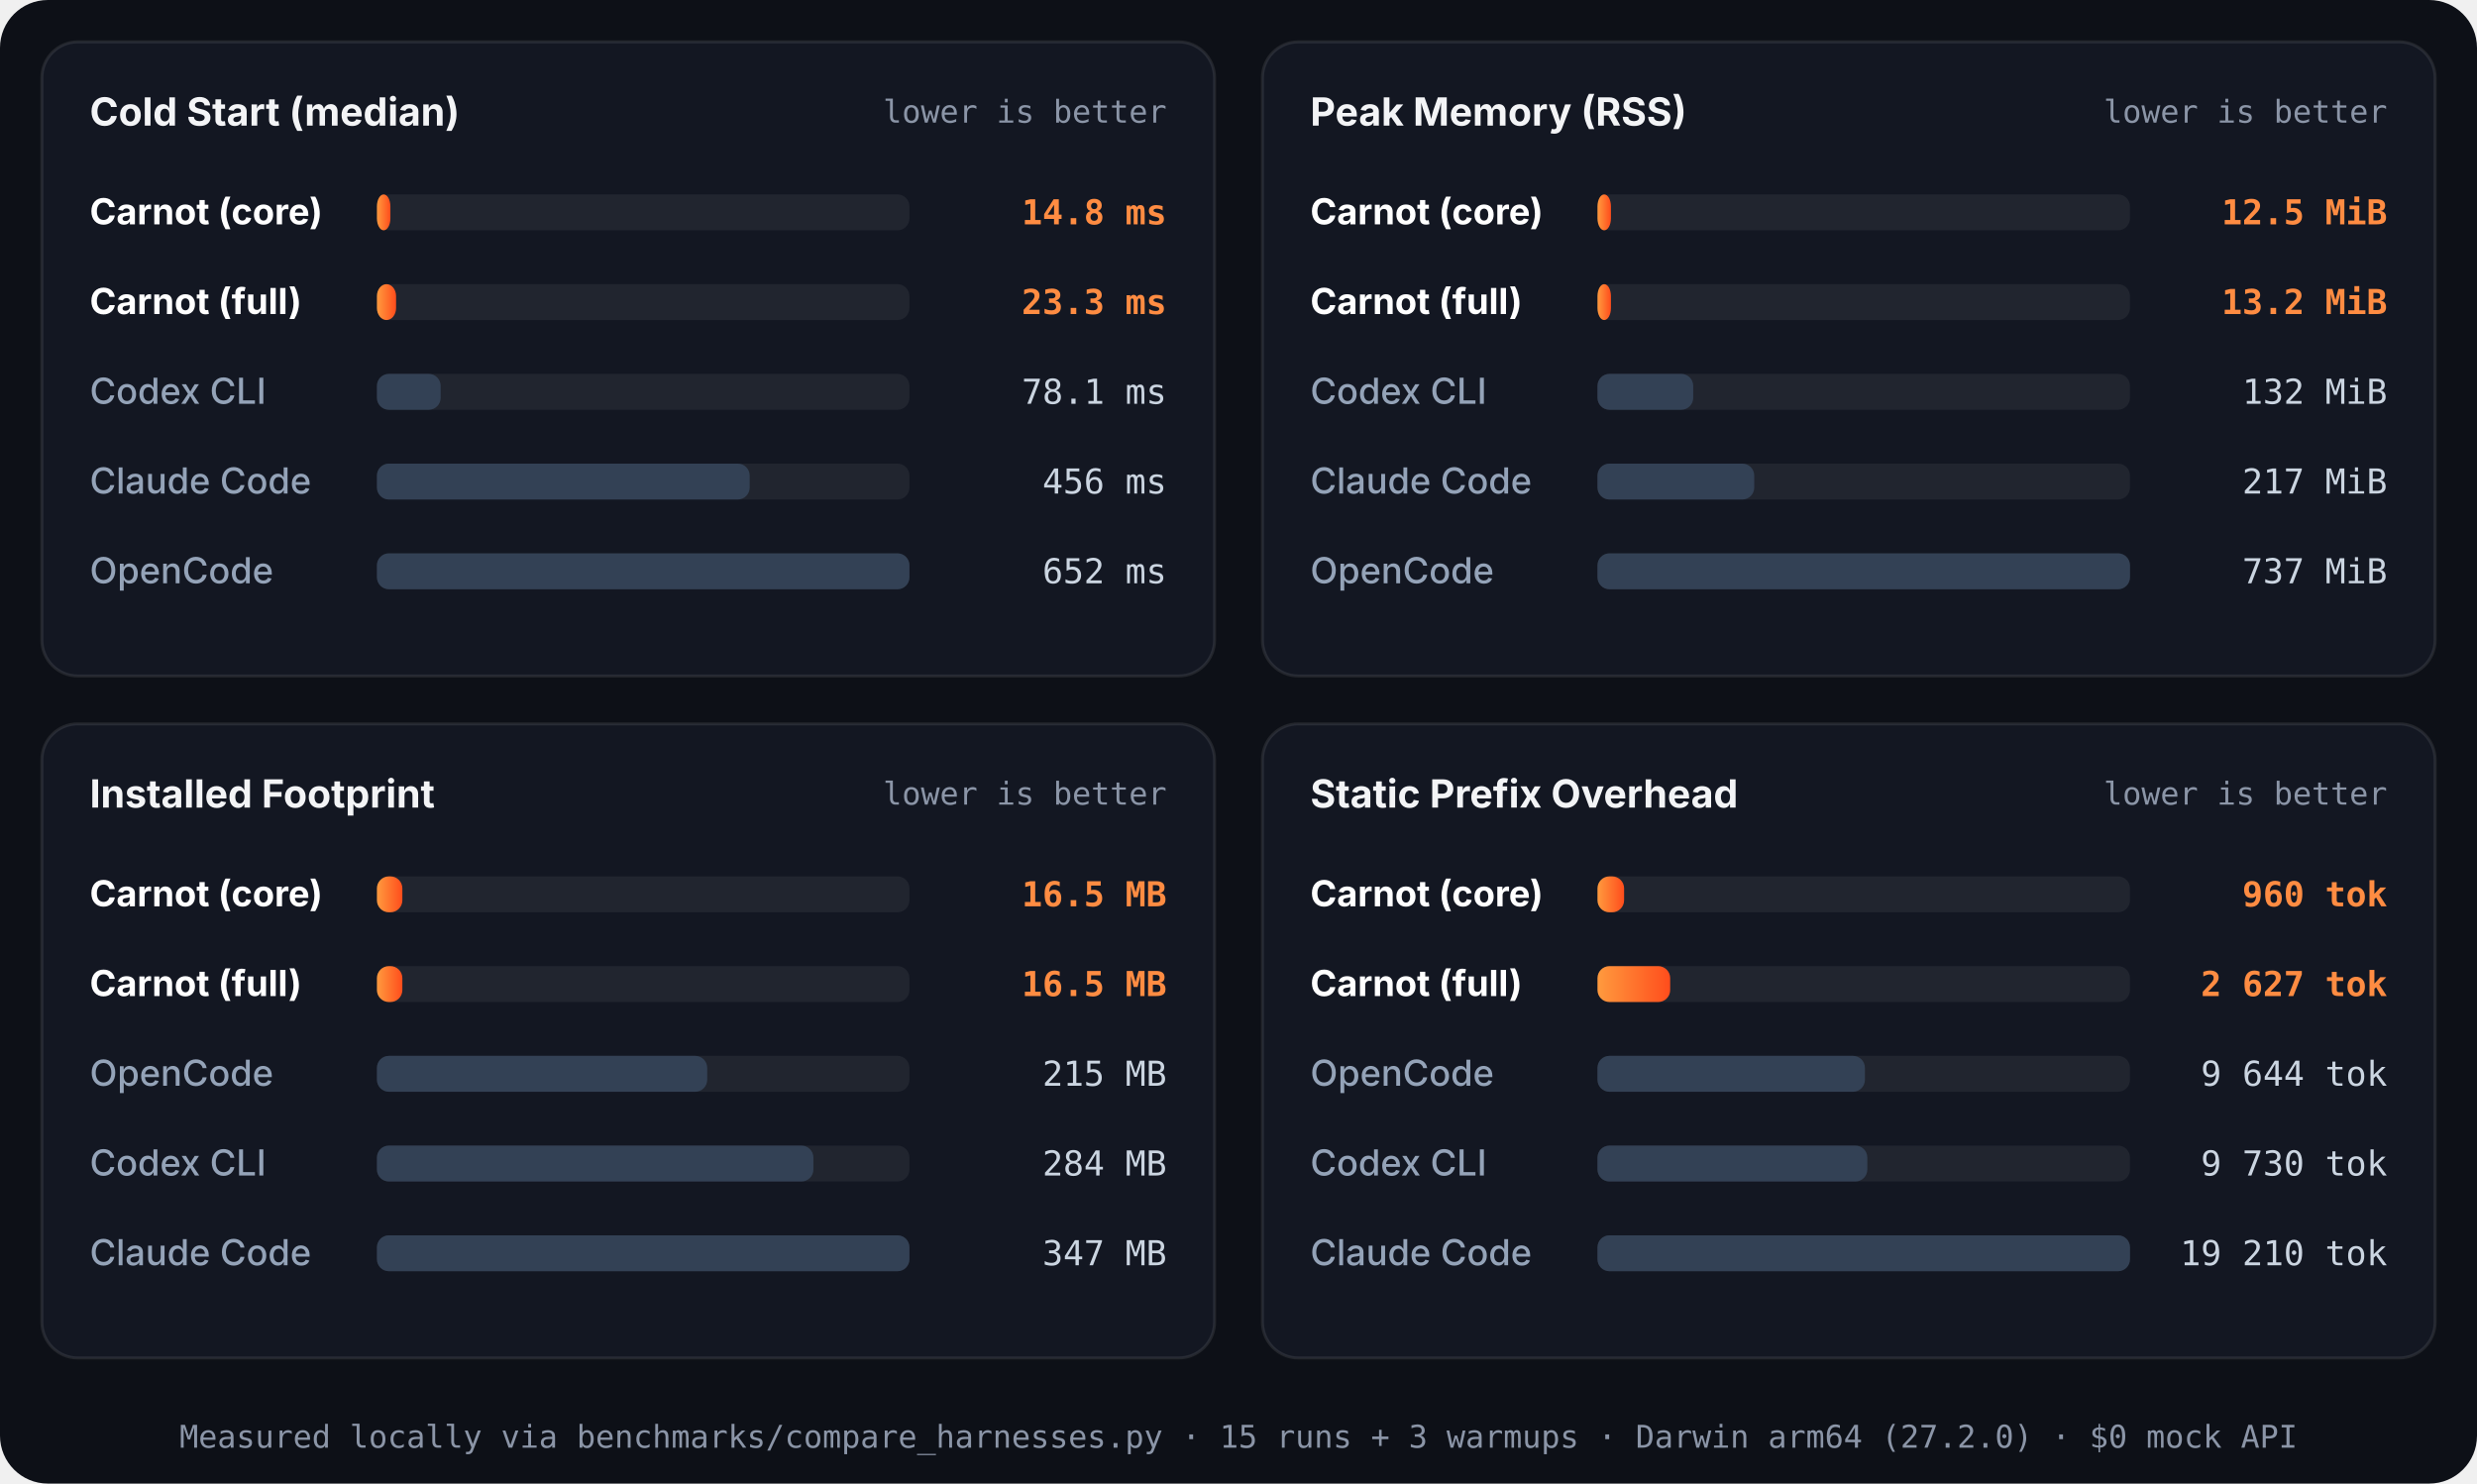
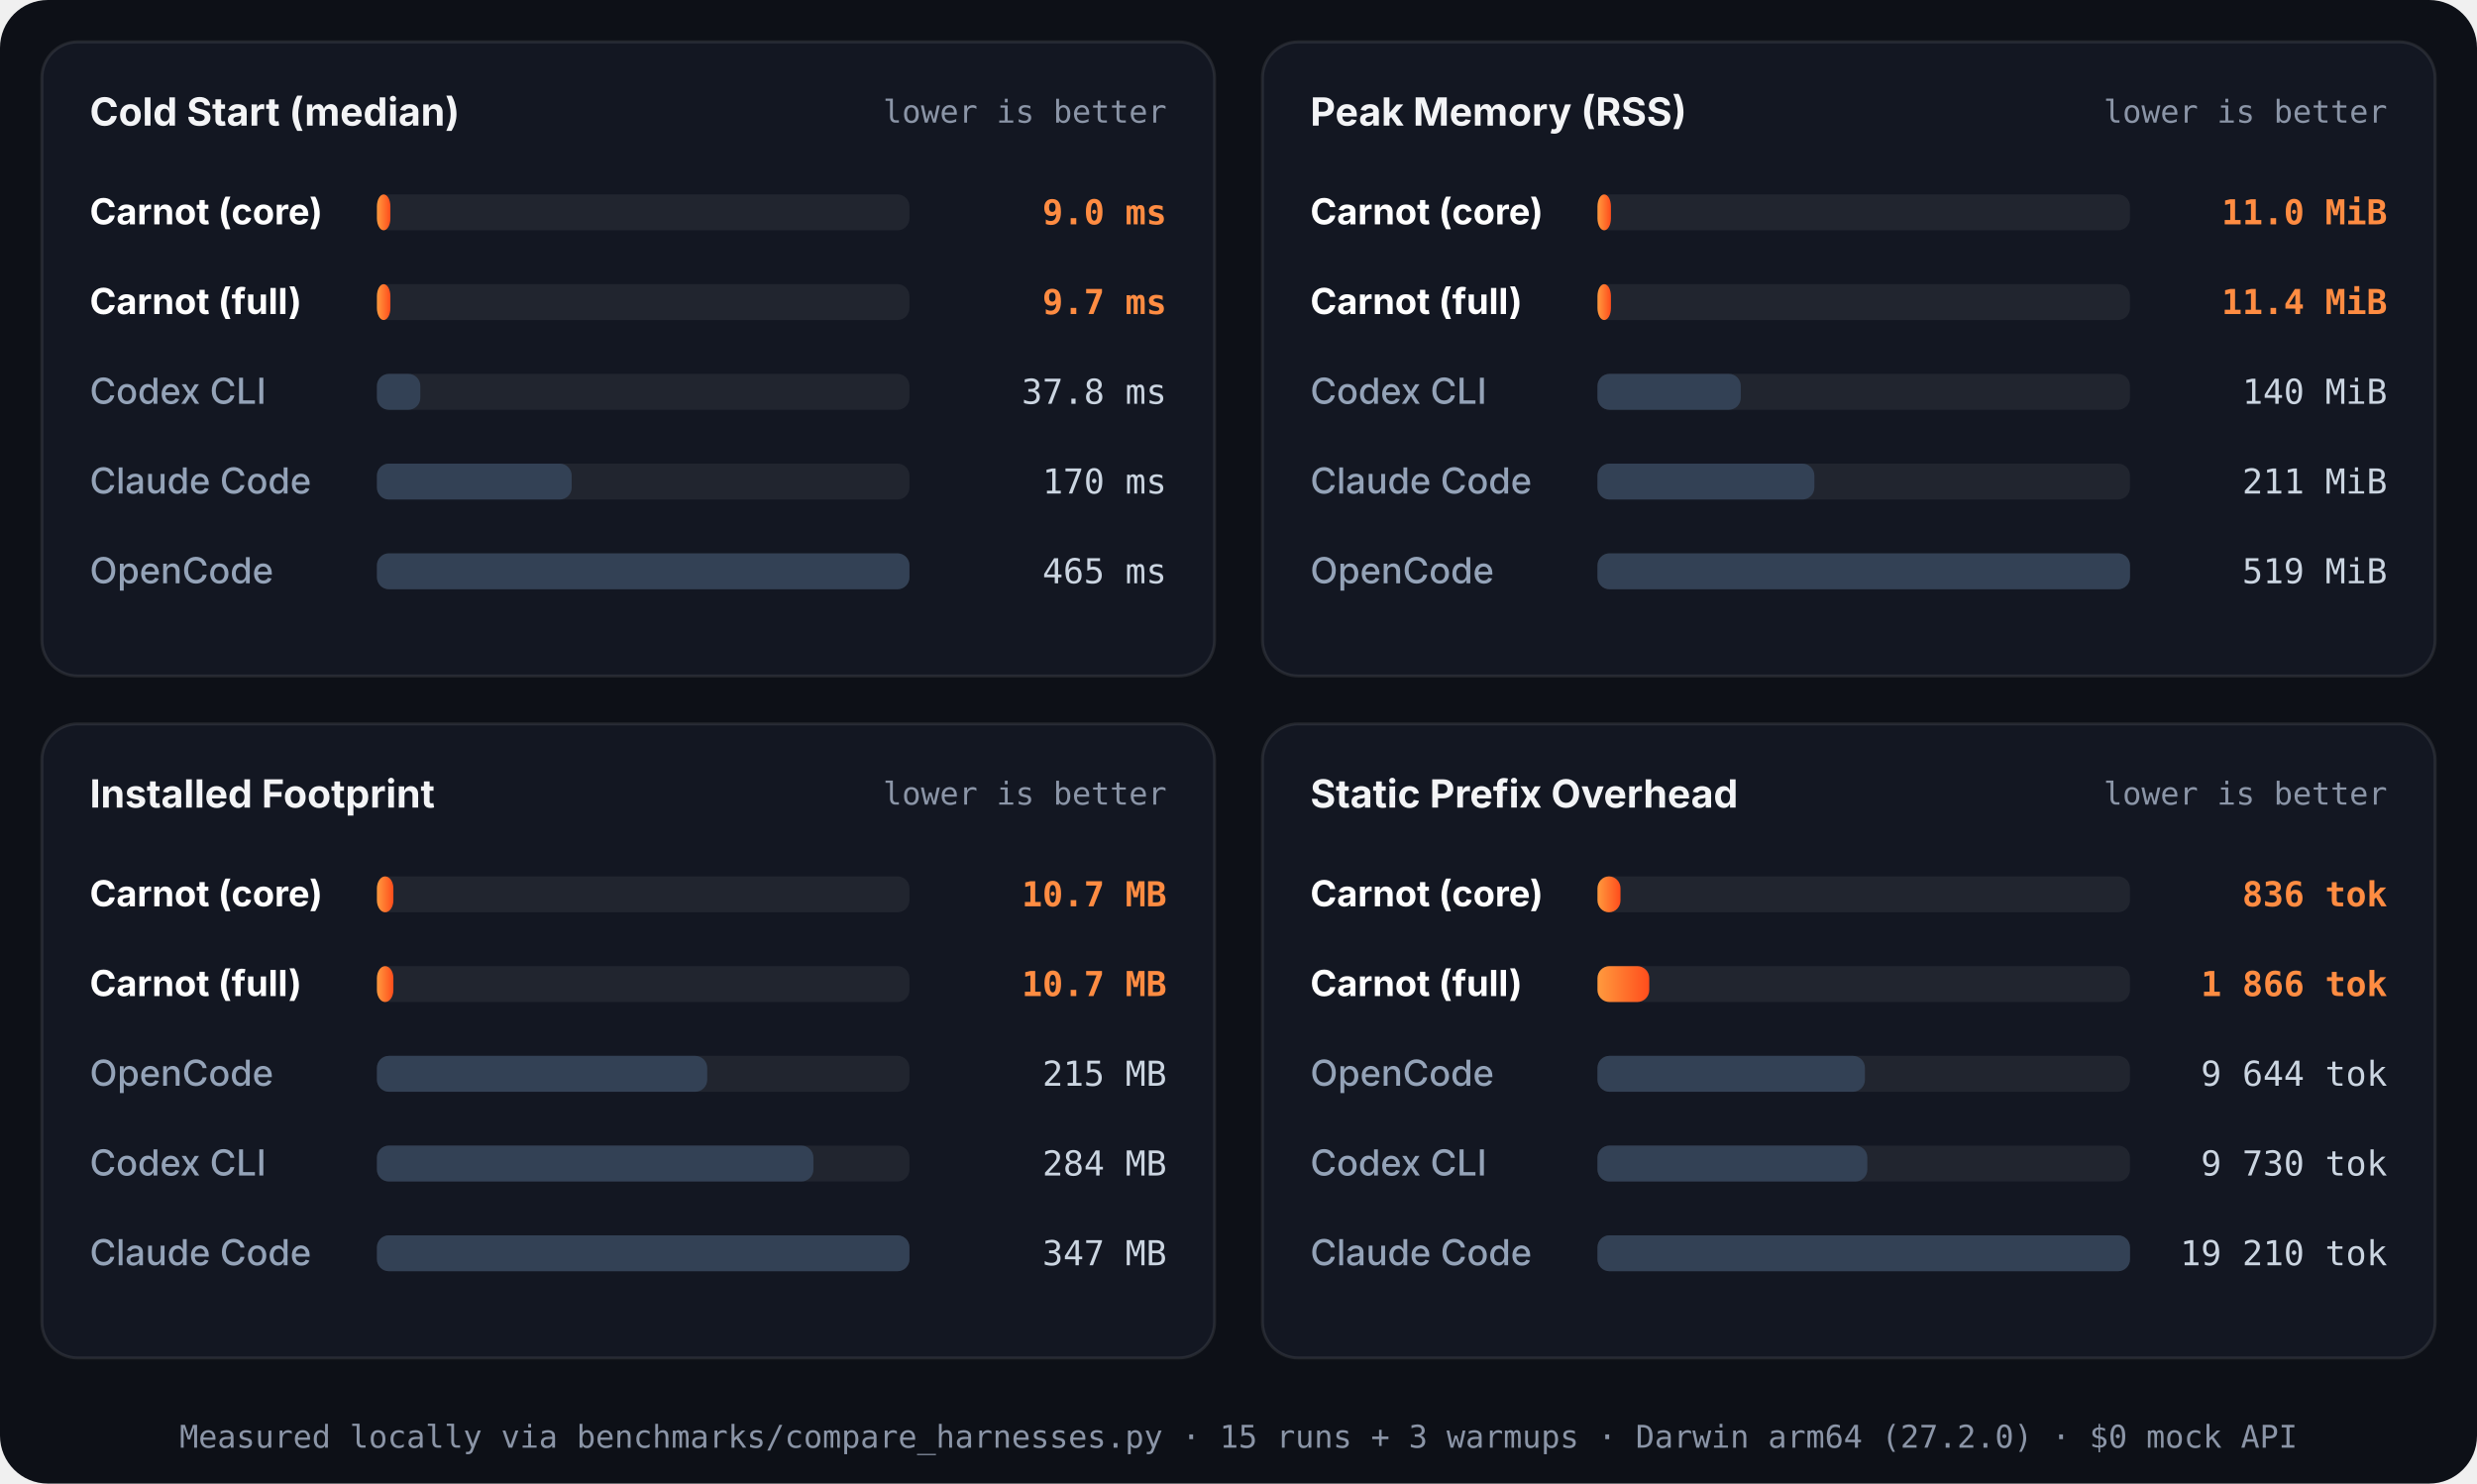
<svg xmlns="http://www.w3.org/2000/svg" viewBox="0 0 828 496" width="828" height="496" role="img" aria-label="Carnot embedded harness footprint comparison">
  <defs>
    <linearGradient id="carnotGrad" x1="0" y1="0" x2="1" y2="0">
      <stop offset="0%" stop-color="#FF9A3E" />
      <stop offset="100%" stop-color="#FF4D1C" />
    </linearGradient>
    <style>
      .font { font-family: -apple-system, BlinkMacSystemFont, "Segoe UI", Inter, Helvetica, Arial, sans-serif; }
      .mono { font-family: ui-monospace, SFMono-Regular, Menlo, Monaco, Consolas, monospace; }
    </style>
  </defs>
  <rect width="828" height="496" rx="16" fill="#0D1017" />
  <g transform="translate(14,14)">
    <rect width="392" height="212" rx="12" fill="#131722" stroke="rgba(255,255,255,0.09)" stroke-width="1" />
    <text x="16" y="28" class="font" font-size="13" font-weight="650" fill="#F3F4F6">Cold Start (median)</text>
    <text x="376" y="27" text-anchor="end" class="mono" font-size="10.5" fill="#8B95A7">lower is better</text>
    <text x="16" y="61" class="font" font-size="12" font-weight="700" fill="#FFFFFF">Carnot (core)</text>
    <rect x="112" y="51" width="178" height="12" rx="4" fill="rgba(255,255,255,0.06)" />
    <rect x="112" y="51" width="4.5" height="12" rx="4" fill="url(#carnotGrad)" />
-     <text x="376" y="61" text-anchor="end" class="mono" font-size="11.5" font-weight="700" fill="#FF8C42">14.8 ms</text>
+     <text x="376" y="61" text-anchor="end" class="mono" font-size="11.5" font-weight="700" fill="#FF8C42">9.0 ms</text>
    <text x="16" y="91" class="font" font-size="12" font-weight="700" fill="#FFFFFF">Carnot (full)</text>
    <rect x="112" y="81" width="178" height="12" rx="4" fill="rgba(255,255,255,0.06)" />
-     <rect x="112" y="81" width="6.4" height="12" rx="4" fill="url(#carnotGrad)" />
-     <text x="376" y="91" text-anchor="end" class="mono" font-size="11.5" font-weight="700" fill="#FF8C42">23.3 ms</text>
+     <rect x="112" y="81" width="4.5" height="12" rx="4" fill="url(#carnotGrad)" />
+     <text x="376" y="91" text-anchor="end" class="mono" font-size="11.5" font-weight="700" fill="#FF8C42">9.7 ms</text>
    <text x="16" y="121" class="font" font-size="12" font-weight="500" fill="#94A3B8">Codex CLI</text>
    <rect x="112" y="111" width="178" height="12" rx="4" fill="rgba(255,255,255,0.06)" />
-     <rect x="112" y="111" width="21.3" height="12" rx="4" fill="#334155" />
-     <text x="376" y="121" text-anchor="end" class="mono" font-size="11.5" font-weight="500" fill="#CBD5E1">78.1 ms</text>
+     <rect x="112" y="111" width="14.5" height="12" rx="4" fill="#334155" />
+     <text x="376" y="121" text-anchor="end" class="mono" font-size="11.5" font-weight="500" fill="#CBD5E1">37.8 ms</text>
    <text x="16" y="151" class="font" font-size="12" font-weight="500" fill="#94A3B8">Claude Code</text>
    <rect x="112" y="141" width="178" height="12" rx="4" fill="rgba(255,255,255,0.06)" />
-     <rect x="112" y="141" width="124.6" height="12" rx="4" fill="#334155" />
-     <text x="376" y="151" text-anchor="end" class="mono" font-size="11.5" font-weight="500" fill="#CBD5E1">456 ms</text>
+     <rect x="112" y="141" width="65.1" height="12" rx="4" fill="#334155" />
+     <text x="376" y="151" text-anchor="end" class="mono" font-size="11.5" font-weight="500" fill="#CBD5E1">170 ms</text>
    <text x="16" y="181" class="font" font-size="12" font-weight="500" fill="#94A3B8">OpenCode</text>
    <rect x="112" y="171" width="178" height="12" rx="4" fill="rgba(255,255,255,0.06)" />
    <rect x="112" y="171" width="178.0" height="12" rx="4" fill="#334155" />
-     <text x="376" y="181" text-anchor="end" class="mono" font-size="11.5" font-weight="500" fill="#CBD5E1">652 ms</text>
+     <text x="376" y="181" text-anchor="end" class="mono" font-size="11.5" font-weight="500" fill="#CBD5E1">465 ms</text>
  </g>
  <g transform="translate(422,14)">
    <rect width="392" height="212" rx="12" fill="#131722" stroke="rgba(255,255,255,0.09)" stroke-width="1" />
    <text x="16" y="28" class="font" font-size="13" font-weight="650" fill="#F3F4F6">Peak Memory (RSS)</text>
    <text x="376" y="27" text-anchor="end" class="mono" font-size="10.5" fill="#8B95A7">lower is better</text>
    <text x="16" y="61" class="font" font-size="12" font-weight="700" fill="#FFFFFF">Carnot (core)</text>
    <rect x="112" y="51" width="178" height="12" rx="4" fill="rgba(255,255,255,0.06)" />
    <rect x="112" y="51" width="4.5" height="12" rx="4" fill="url(#carnotGrad)" />
-     <text x="376" y="61" text-anchor="end" class="mono" font-size="11.5" font-weight="700" fill="#FF8C42">12.5 MiB</text>
+     <text x="376" y="61" text-anchor="end" class="mono" font-size="11.5" font-weight="700" fill="#FF8C42">11.0 MiB</text>
    <text x="16" y="91" class="font" font-size="12" font-weight="700" fill="#FFFFFF">Carnot (full)</text>
    <rect x="112" y="81" width="178" height="12" rx="4" fill="rgba(255,255,255,0.06)" />
    <rect x="112" y="81" width="4.5" height="12" rx="4" fill="url(#carnotGrad)" />
-     <text x="376" y="91" text-anchor="end" class="mono" font-size="11.5" font-weight="700" fill="#FF8C42">13.2 MiB</text>
+     <text x="376" y="91" text-anchor="end" class="mono" font-size="11.5" font-weight="700" fill="#FF8C42">11.4 MiB</text>
    <text x="16" y="121" class="font" font-size="12" font-weight="500" fill="#94A3B8">Codex CLI</text>
    <rect x="112" y="111" width="178" height="12" rx="4" fill="rgba(255,255,255,0.06)" />
-     <rect x="112" y="111" width="32.0" height="12" rx="4" fill="#334155" />
-     <text x="376" y="121" text-anchor="end" class="mono" font-size="11.5" font-weight="500" fill="#CBD5E1">132 MiB</text>
+     <rect x="112" y="111" width="47.9" height="12" rx="4" fill="#334155" />
+     <text x="376" y="121" text-anchor="end" class="mono" font-size="11.5" font-weight="500" fill="#CBD5E1">140 MiB</text>
    <text x="16" y="151" class="font" font-size="12" font-weight="500" fill="#94A3B8">Claude Code</text>
    <rect x="112" y="141" width="178" height="12" rx="4" fill="rgba(255,255,255,0.06)" />
-     <rect x="112" y="141" width="52.4" height="12" rx="4" fill="#334155" />
-     <text x="376" y="151" text-anchor="end" class="mono" font-size="11.5" font-weight="500" fill="#CBD5E1">217 MiB</text>
+     <rect x="112" y="141" width="72.5" height="12" rx="4" fill="#334155" />
+     <text x="376" y="151" text-anchor="end" class="mono" font-size="11.5" font-weight="500" fill="#CBD5E1">211 MiB</text>
    <text x="16" y="181" class="font" font-size="12" font-weight="500" fill="#94A3B8">OpenCode</text>
    <rect x="112" y="171" width="178" height="12" rx="4" fill="rgba(255,255,255,0.06)" />
    <rect x="112" y="171" width="178.0" height="12" rx="4" fill="#334155" />
-     <text x="376" y="181" text-anchor="end" class="mono" font-size="11.5" font-weight="500" fill="#CBD5E1">737 MiB</text>
+     <text x="376" y="181" text-anchor="end" class="mono" font-size="11.5" font-weight="500" fill="#CBD5E1">519 MiB</text>
  </g>
  <g transform="translate(14,242)">
    <rect width="392" height="212" rx="12" fill="#131722" stroke="rgba(255,255,255,0.09)" stroke-width="1" />
    <text x="16" y="28" class="font" font-size="13" font-weight="650" fill="#F3F4F6">Installed Footprint</text>
    <text x="376" y="27" text-anchor="end" class="mono" font-size="10.5" fill="#8B95A7">lower is better</text>
    <text x="16" y="61" class="font" font-size="12" font-weight="700" fill="#FFFFFF">Carnot (core)</text>
    <rect x="112" y="51" width="178" height="12" rx="4" fill="rgba(255,255,255,0.06)" />
-     <rect x="112" y="51" width="8.5" height="12" rx="4" fill="url(#carnotGrad)" />
-     <text x="376" y="61" text-anchor="end" class="mono" font-size="11.5" font-weight="700" fill="#FF8C42">16.5 MB</text>
+     <rect x="112" y="51" width="5.5" height="12" rx="4" fill="url(#carnotGrad)" />
+     <text x="376" y="61" text-anchor="end" class="mono" font-size="11.5" font-weight="700" fill="#FF8C42">10.7 MB</text>
    <text x="16" y="91" class="font" font-size="12" font-weight="700" fill="#FFFFFF">Carnot (full)</text>
    <rect x="112" y="81" width="178" height="12" rx="4" fill="rgba(255,255,255,0.06)" />
-     <rect x="112" y="81" width="8.5" height="12" rx="4" fill="url(#carnotGrad)" />
-     <text x="376" y="91" text-anchor="end" class="mono" font-size="11.5" font-weight="700" fill="#FF8C42">16.5 MB</text>
+     <rect x="112" y="81" width="5.5" height="12" rx="4" fill="url(#carnotGrad)" />
+     <text x="376" y="91" text-anchor="end" class="mono" font-size="11.5" font-weight="700" fill="#FF8C42">10.7 MB</text>
    <text x="16" y="121" class="font" font-size="12" font-weight="500" fill="#94A3B8">OpenCode</text>
    <rect x="112" y="111" width="178" height="12" rx="4" fill="rgba(255,255,255,0.06)" />
    <rect x="112" y="111" width="110.4" height="12" rx="4" fill="#334155" />
    <text x="376" y="121" text-anchor="end" class="mono" font-size="11.5" font-weight="500" fill="#CBD5E1">215 MB</text>
    <text x="16" y="151" class="font" font-size="12" font-weight="500" fill="#94A3B8">Codex CLI</text>
    <rect x="112" y="141" width="178" height="12" rx="4" fill="rgba(255,255,255,0.06)" />
    <rect x="112" y="141" width="145.9" height="12" rx="4" fill="#334155" />
    <text x="376" y="151" text-anchor="end" class="mono" font-size="11.5" font-weight="500" fill="#CBD5E1">284 MB</text>
    <text x="16" y="181" class="font" font-size="12" font-weight="500" fill="#94A3B8">Claude Code</text>
    <rect x="112" y="171" width="178" height="12" rx="4" fill="rgba(255,255,255,0.06)" />
    <rect x="112" y="171" width="178.0" height="12" rx="4" fill="#334155" />
    <text x="376" y="181" text-anchor="end" class="mono" font-size="11.5" font-weight="500" fill="#CBD5E1">347 MB</text>
  </g>
  <g transform="translate(422,242)">
    <rect width="392" height="212" rx="12" fill="#131722" stroke="rgba(255,255,255,0.09)" stroke-width="1" />
    <text x="16" y="28" class="font" font-size="13" font-weight="650" fill="#F3F4F6">Static Prefix Overhead</text>
    <text x="376" y="27" text-anchor="end" class="mono" font-size="10.5" fill="#8B95A7">lower is better</text>
    <text x="16" y="61" class="font" font-size="12" font-weight="700" fill="#FFFFFF">Carnot (core)</text>
    <rect x="112" y="51" width="178" height="12" rx="4" fill="rgba(255,255,255,0.06)" />
-     <rect x="112" y="51" width="8.9" height="12" rx="4" fill="url(#carnotGrad)" />
-     <text x="376" y="61" text-anchor="end" class="mono" font-size="11.5" font-weight="700" fill="#FF8C42">960 tok</text>
+     <rect x="112" y="51" width="7.7" height="12" rx="4" fill="url(#carnotGrad)" />
+     <text x="376" y="61" text-anchor="end" class="mono" font-size="11.5" font-weight="700" fill="#FF8C42">836 tok</text>
    <text x="16" y="91" class="font" font-size="12" font-weight="700" fill="#FFFFFF">Carnot (full)</text>
    <rect x="112" y="81" width="178" height="12" rx="4" fill="rgba(255,255,255,0.06)" />
-     <rect x="112" y="81" width="24.3" height="12" rx="4" fill="url(#carnotGrad)" />
-     <text x="376" y="91" text-anchor="end" class="mono" font-size="11.5" font-weight="700" fill="#FF8C42">2 627 tok</text>
+     <rect x="112" y="81" width="17.3" height="12" rx="4" fill="url(#carnotGrad)" />
+     <text x="376" y="91" text-anchor="end" class="mono" font-size="11.5" font-weight="700" fill="#FF8C42">1 866 tok</text>
    <text x="16" y="121" class="font" font-size="12" font-weight="500" fill="#94A3B8">OpenCode</text>
    <rect x="112" y="111" width="178" height="12" rx="4" fill="rgba(255,255,255,0.06)" />
    <rect x="112" y="111" width="89.4" height="12" rx="4" fill="#334155" />
    <text x="376" y="121" text-anchor="end" class="mono" font-size="11.5" font-weight="500" fill="#CBD5E1">9 644 tok</text>
    <text x="16" y="151" class="font" font-size="12" font-weight="500" fill="#94A3B8">Codex CLI</text>
    <rect x="112" y="141" width="178" height="12" rx="4" fill="rgba(255,255,255,0.06)" />
    <rect x="112" y="141" width="90.2" height="12" rx="4" fill="#334155" />
    <text x="376" y="151" text-anchor="end" class="mono" font-size="11.5" font-weight="500" fill="#CBD5E1">9 730 tok</text>
    <text x="16" y="181" class="font" font-size="12" font-weight="500" fill="#94A3B8">Claude Code</text>
    <rect x="112" y="171" width="178" height="12" rx="4" fill="rgba(255,255,255,0.06)" />
    <rect x="112" y="171" width="178.0" height="12" rx="4" fill="#334155" />
    <text x="376" y="181" text-anchor="end" class="mono" font-size="11.5" font-weight="500" fill="#CBD5E1">19 210 tok</text>
  </g>
  <text x="414.0" y="484" text-anchor="middle" class="mono" font-size="10.5" fill="#8B95A7">Measured locally via benchmarks/compare_harnesses.py · 15 runs + 3 warmups · Darwin arm64 (27.2.0) · $0 mock API</text>
</svg>
